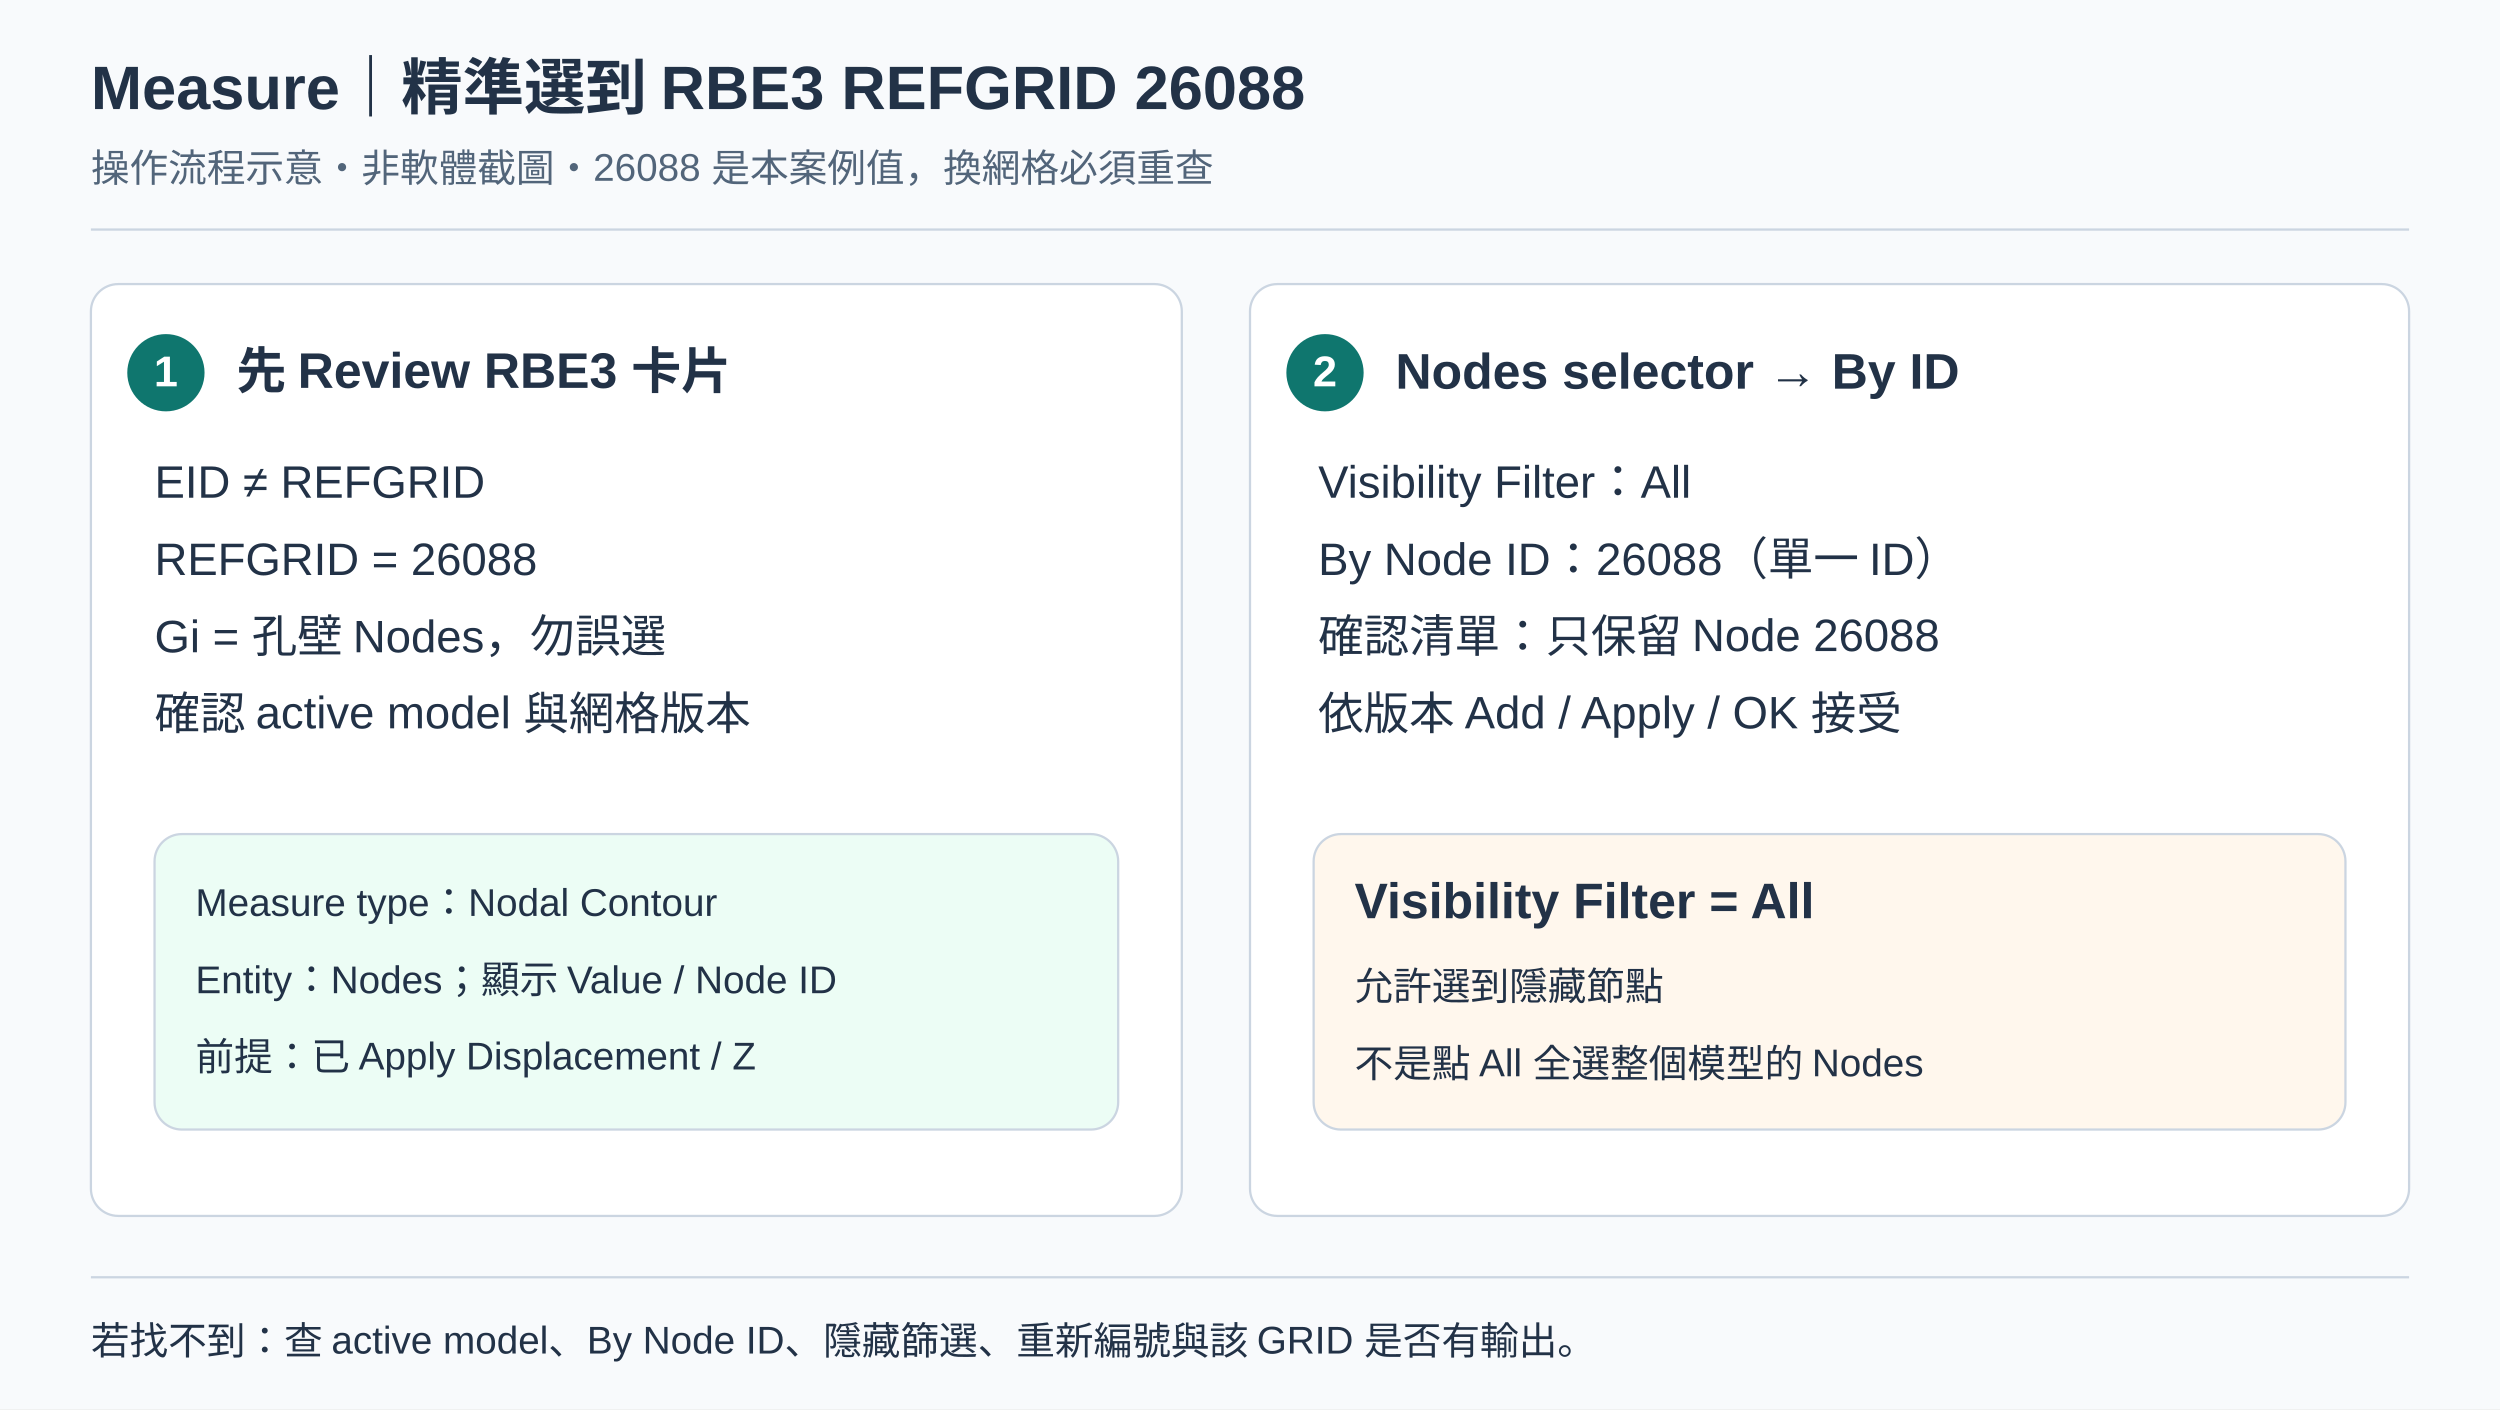
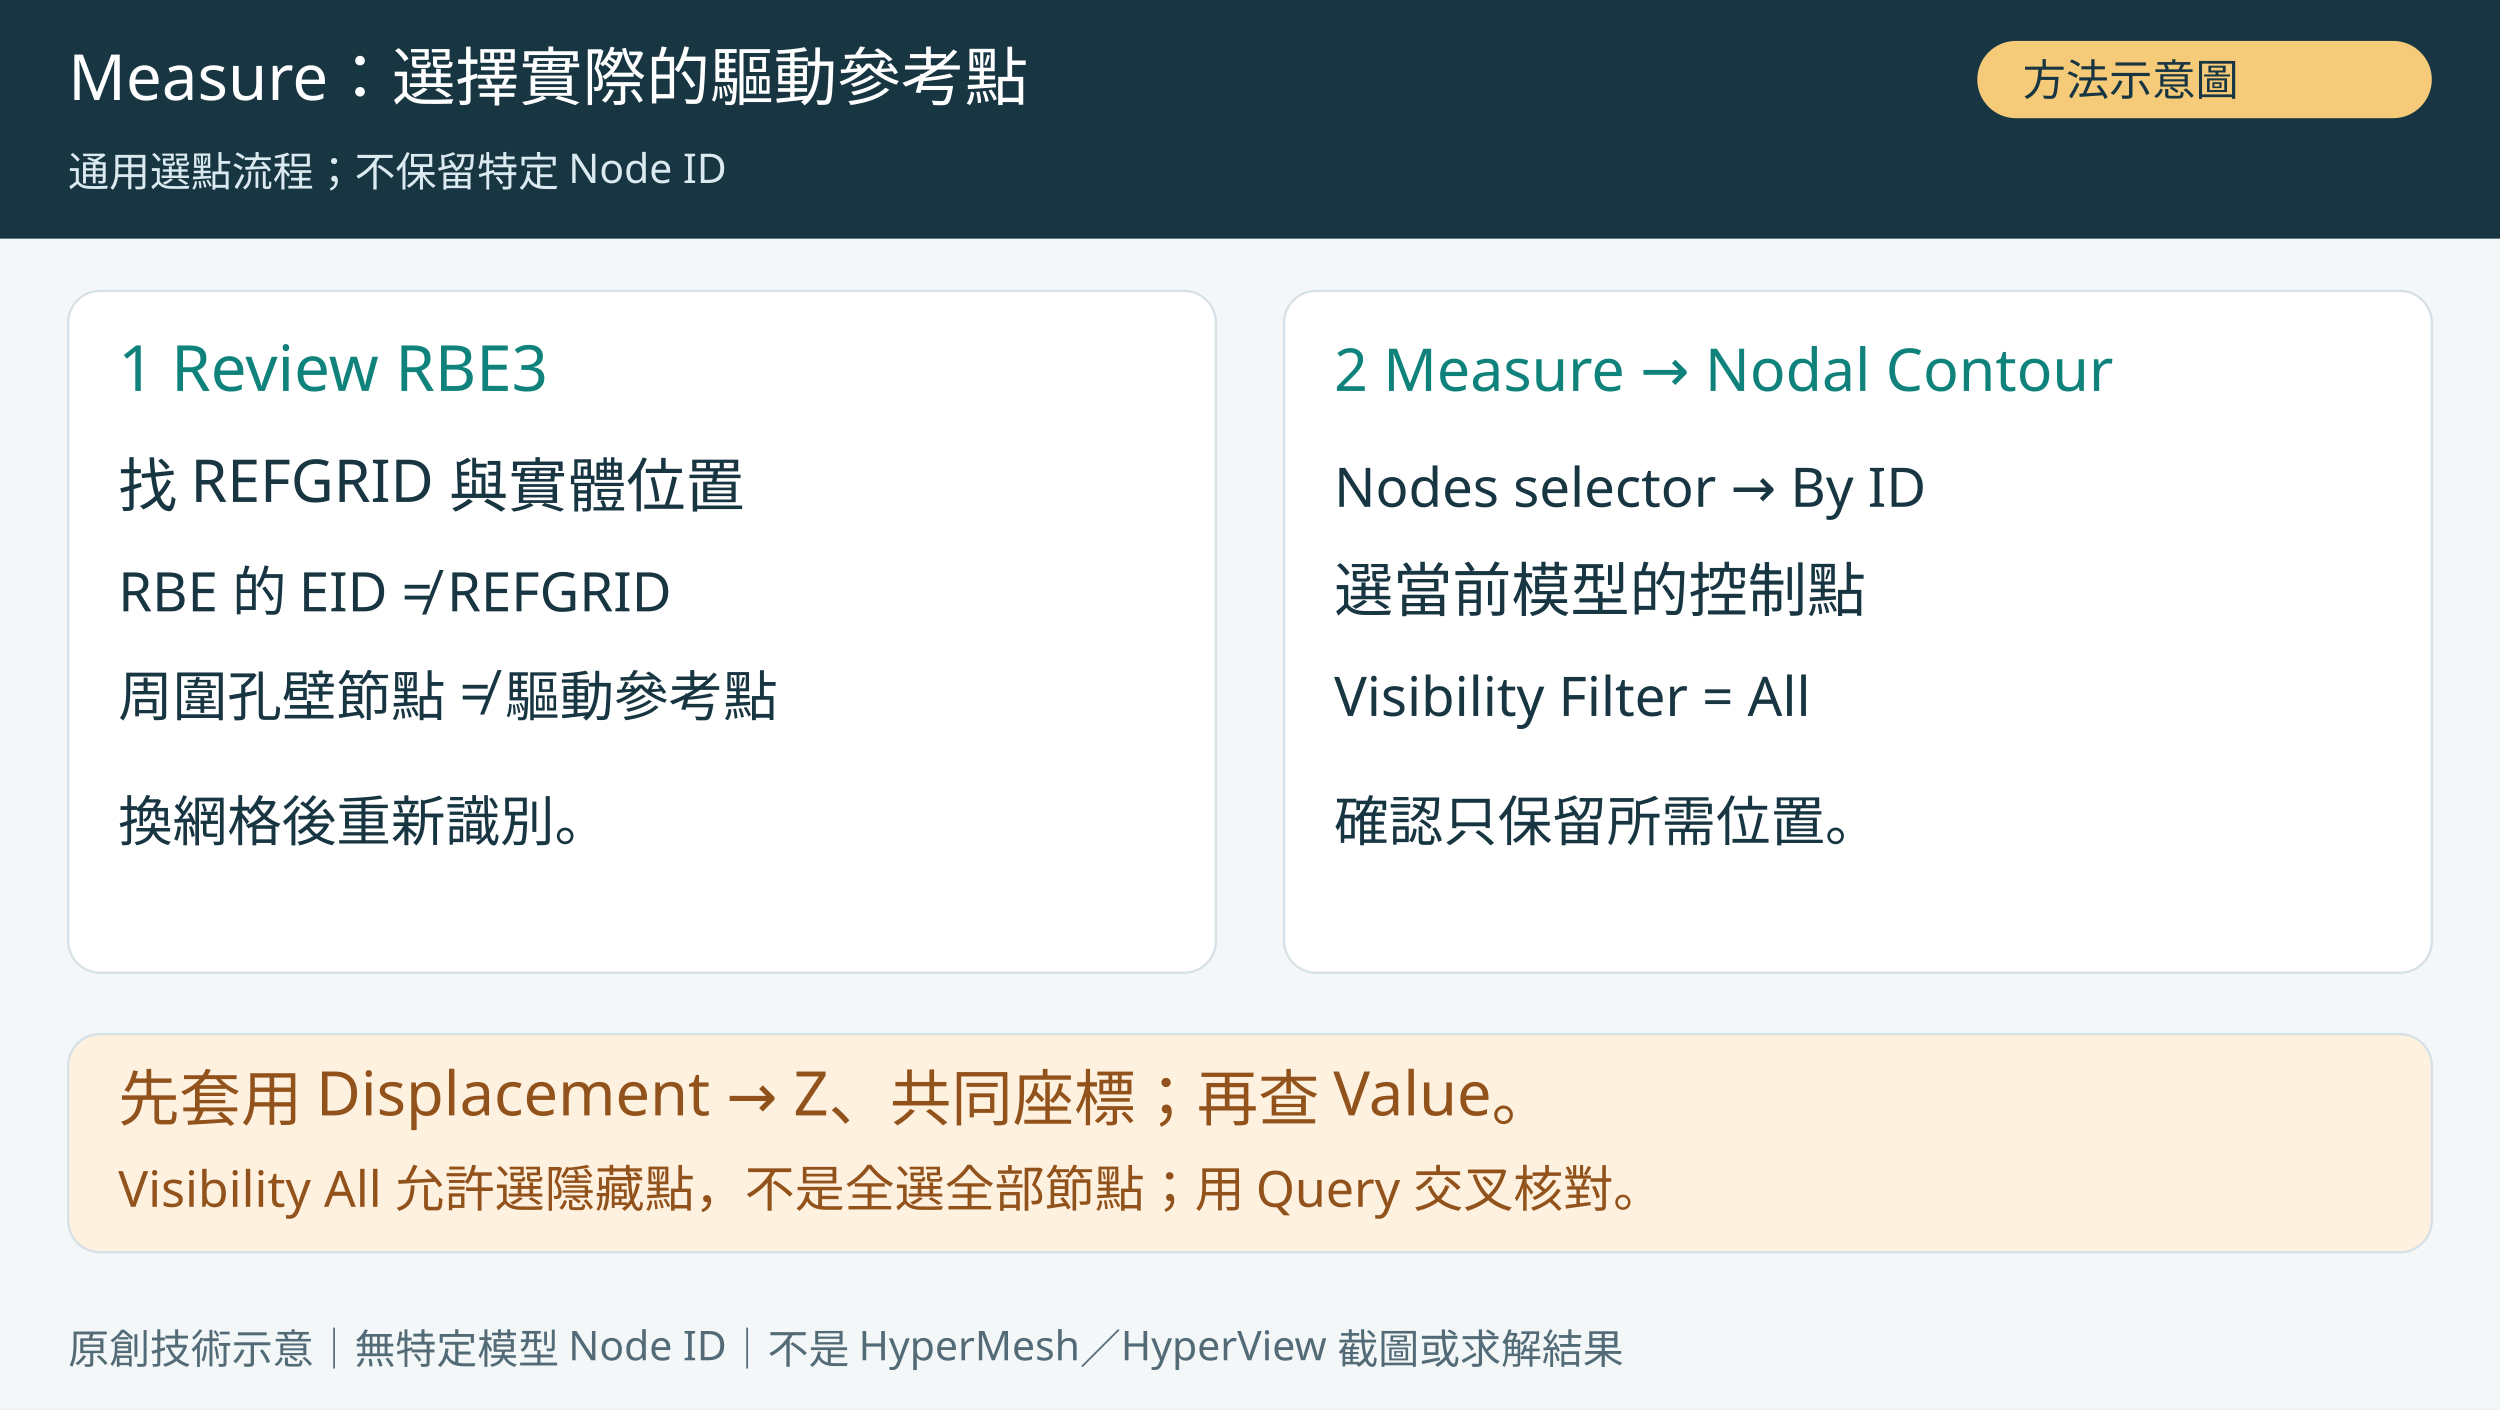
<svg xmlns="http://www.w3.org/2000/svg" viewBox="0 0 1100 620" role="img" aria-labelledby="title desc">
-   <style>text{font-family:'Microsoft JhengHei','Noto Sans TC',Arial,sans-serif;fill:#223247}.title{font-size:27px;font-weight:700}.sub{font-size:17px;fill:#52657a}.body{font-size:20px}.small{font-size:17px}.label{font-size:22px;font-weight:700}.value{font-size:29px;font-weight:700;fill:#0f766e}.number{font-size:19px;font-weight:700;fill:white}.warn{font-size:20px;fill:#9a3412;font-weight:700}</style>
-   <rect width="1100" height="620" fill="#f8fafc" />
-   <text x="40" y="48" class="title">Measure｜精準選到 RBE3 REFGRID 26088</text>
-   <text x="40" y="80" class="sub">操作流程示意・非軟體截圖・26088 是本案例值，換網格必須重查</text>
-   <line x1="40" y1="101" x2="1060" y2="101" stroke="#cbd5e1" />
-   <rect x="40" y="125" width="480" height="410" rx="12" fill="#fff" stroke="#cbd5e1" />
-   <circle cx="73" cy="164" r="17" fill="#0f766e" />
-   <text x="73" y="170" text-anchor="middle" class="number">1</text>
-   <text x="104" y="171" class="label">先 Review RBE3 卡片</text>
-   <text x="68" y="219" class="body">EID ≠ REFGRID</text>
-   <text x="68" y="253" class="body">REFGRID = 26088</text>
-   <text x="68" y="287" class="body">Gi = 孔壁 Nodes，勿誤選</text>
-   <text x="68" y="321" class="body">確認 active model 與網格版本</text>
-   <rect x="68" y="367" width="424" height="130" rx="12" fill="#ecfdf5" stroke="#cbd5e1" />
-   <text x="86" y="403" class="small">Measure type：Nodal Contour</text>
-   <text x="86" y="437" class="small">Entity：Nodes；顯示 Value / Node ID</text>
-   <text x="86" y="471" class="small">前提：已 Apply Displacement / Z</text>
-   <rect x="550" y="125" width="510" height="410" rx="12" fill="#fff" stroke="#cbd5e1" />
-   <circle cx="583" cy="164" r="17" fill="#0f766e" />
-   <text x="583" y="170" text-anchor="middle" class="number">2</text>
-   <text x="614" y="171" class="label">Nodes selector → By ID</text>
-   <text x="580" y="219" class="body">Visibility Filter：All</text>
-   <text x="580" y="253" class="body">By Node ID：26088（單一 ID）</text>
-   <text x="580" y="287" class="body">確認清單：只保留 Node 26088</text>
-   <text x="580" y="321" class="body">依版本 Add / Apply / OK 接受</text>
-   <rect x="578" y="367" width="454" height="130" rx="12" fill="#fff7ed" stroke="#cbd5e1" />
-   <text x="596" y="404" class="label">Visibility Filter = All</text>
-   <text x="596" y="440" class="small">允許選到隱藏節點</text>
-   <text x="596" y="474" class="small">不是點 All 全選整個模型的 Nodes</text>
-   <line x1="40" y1="562" x2="1060" y2="562" stroke="#cbd5e1" />
-   <text x="40" y="596" class="small">若找不到：查 active model、By Node ID、隱藏篩選、重新編號與該 GRID 是否有輸出。</text>
+   <style>text{font-family:'Microsoft JhengHei','Noto Sans TC',sans-serif}</style>
+   <rect width="1100" height="620" fill="#f3f7f8" />
+   <rect width="1100" height="105" fill="#183542" />
+   <text x="30" y="44" font-size="28" fill="#fff">Measure：選擇實際的驅動參考點</text>
+   <text x="30" y="82" font-size="18" fill="#dbeaf0">通用選點流程；不保留特定 Node ID</text>
+   <rect x="870" y="18" width="200" height="34" rx="17" fill="#f5cb79" />
+   <text x="890" y="42" font-size="19" fill="#183542">方法示意圖</text>
+   <rect x="30" y="128" width="505" height="300" rx="14" fill="#fff" stroke="#d5e1e6" />
+   <text x="52" y="172" font-size="28" fill="#0e827b">1  Review RBE3</text>
+   <text x="52" y="223" font-size="26" fill="#183542">找 REFGRID 與實體位置</text>
+   <text x="52" y="269" font-size="24" fill="#183542">RBE 的 EID ≠ REFGRID</text>
+   <text x="52" y="315" font-size="24" fill="#183542">周圍孔壁節點 ≠ 驅動參考點</text>
+   <text x="52" y="370" font-size="24" fill="#183542">換網格後重新識別。</text>
+   <rect x="565" y="128" width="505" height="300" rx="14" fill="#fff" stroke="#d5e1e6" />
+   <text x="587" y="172" font-size="26" fill="#0e827b">2  Measure → Nodal Contour</text>
+   <text x="587" y="223" font-size="24" fill="#183542">Nodes selector → By ID</text>
+   <text x="587" y="269" font-size="26" fill="#183542">選當前模型的控制點</text>
+   <text x="587" y="315" font-size="24" fill="#183542">Visibility Filter = All</text>
+   <text x="587" y="370" font-size="24" fill="#183542">確認只保留所需位置。</text>
+   <rect x="30" y="455" width="1040" height="96" rx="14" fill="#fff1df" stroke="#d5e1e6" />
+   <text x="52" y="493" font-size="27" fill="#92521b">先套用 Displacement → Z、共同座標；再查 Value。</text>
+   <text x="52" y="531" font-size="22" fill="#92521b">Visibility All 允許選隱藏點，不是全選全部節點；用 Query 交叉核對。</text>
+   <text x="30" y="600" font-size="18" fill="#536b77">原創技術示意｜無特定模型 Node ID｜不是 HyperMesh／HyperView 截圖或求解結果</text>
</svg>
